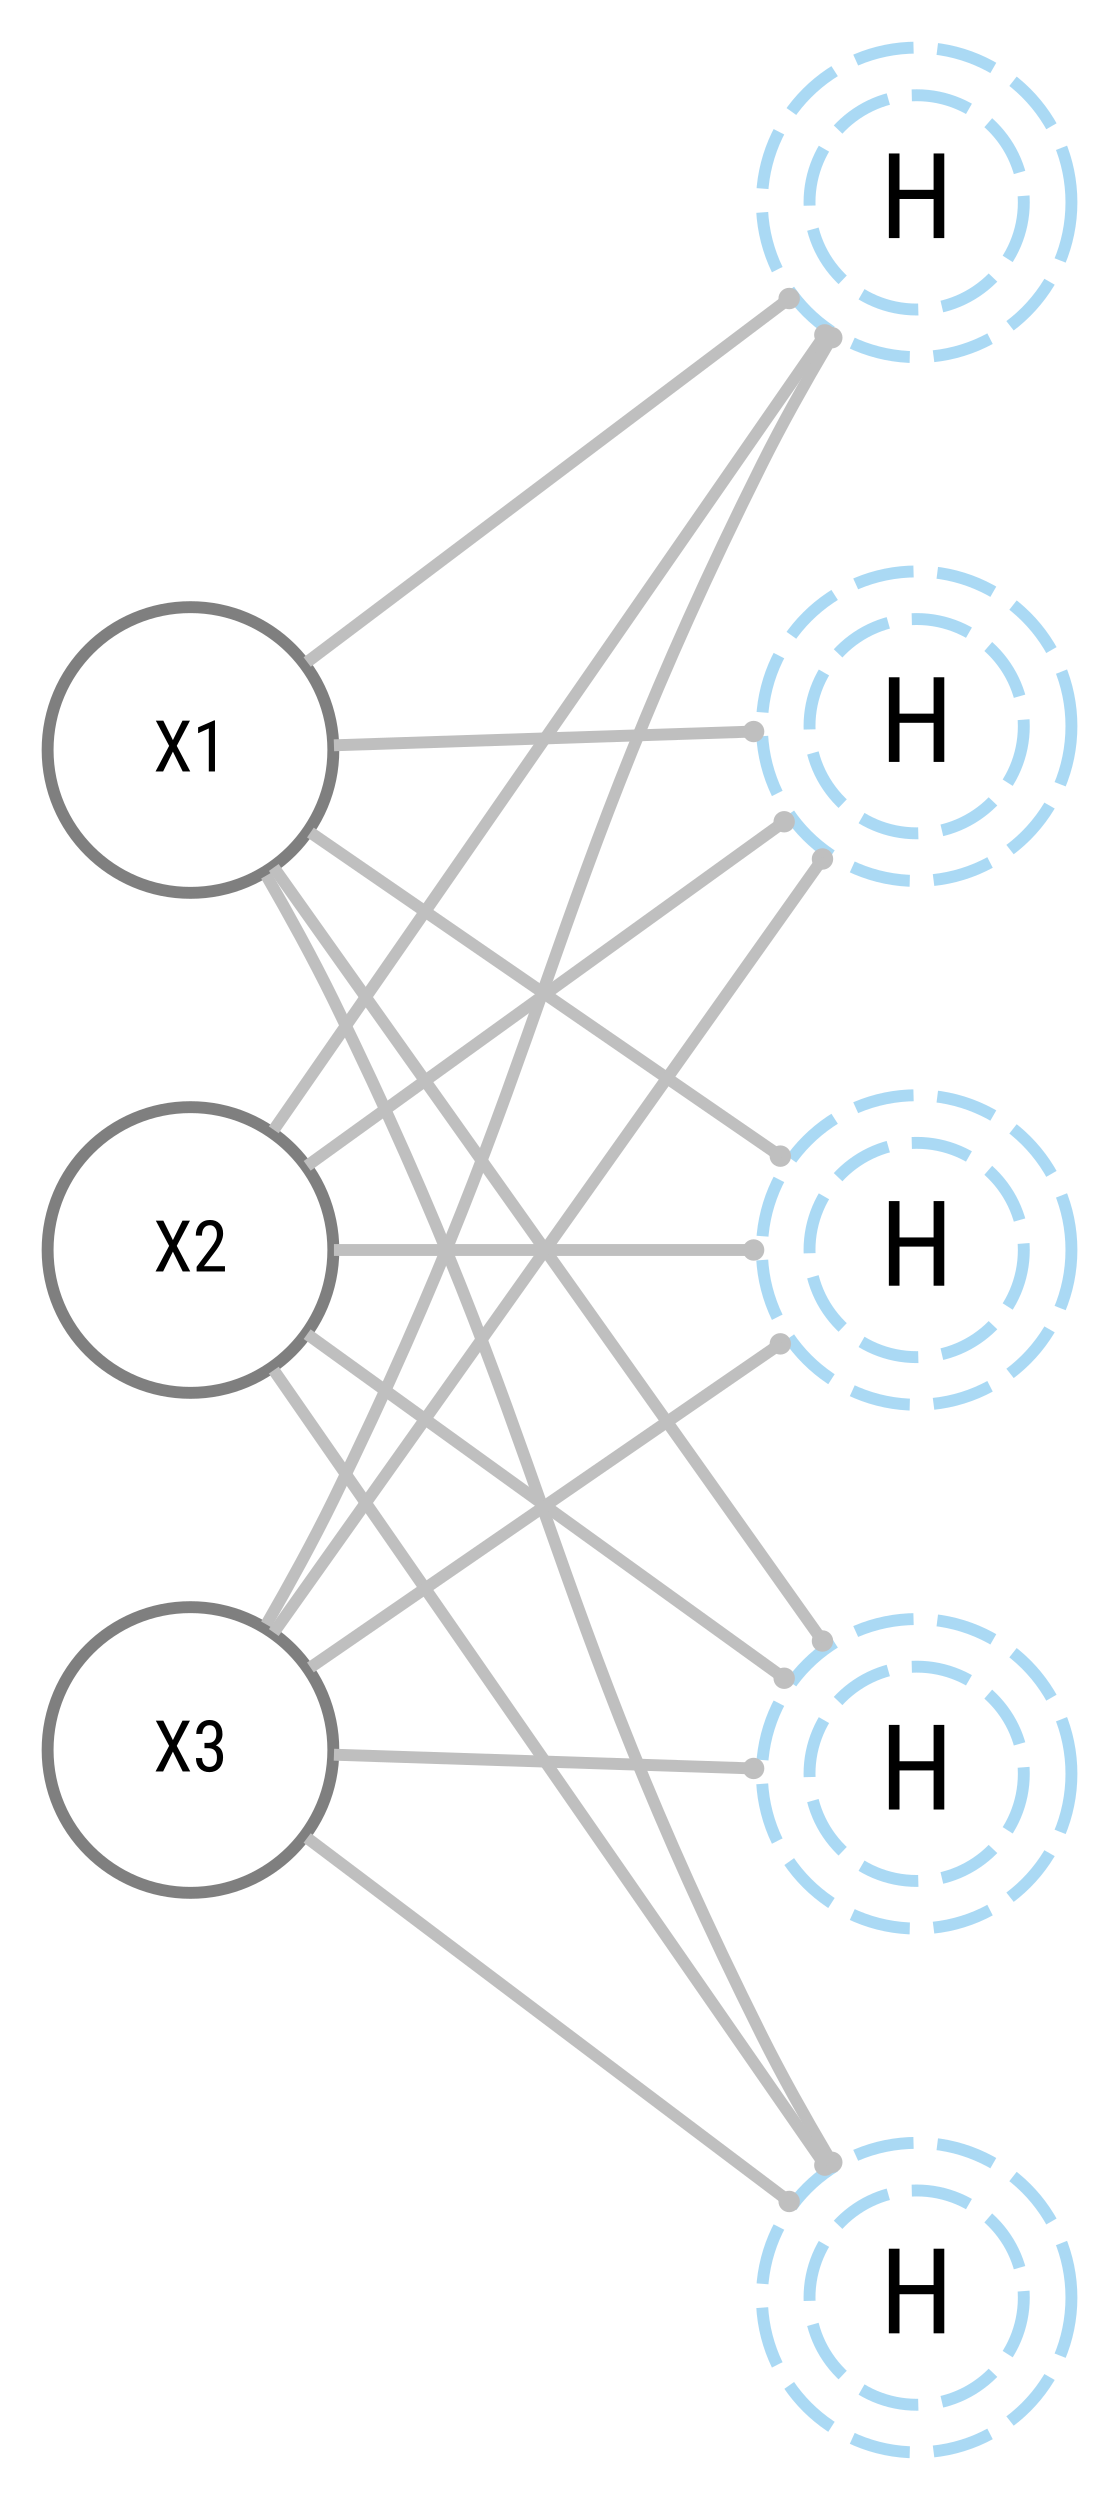
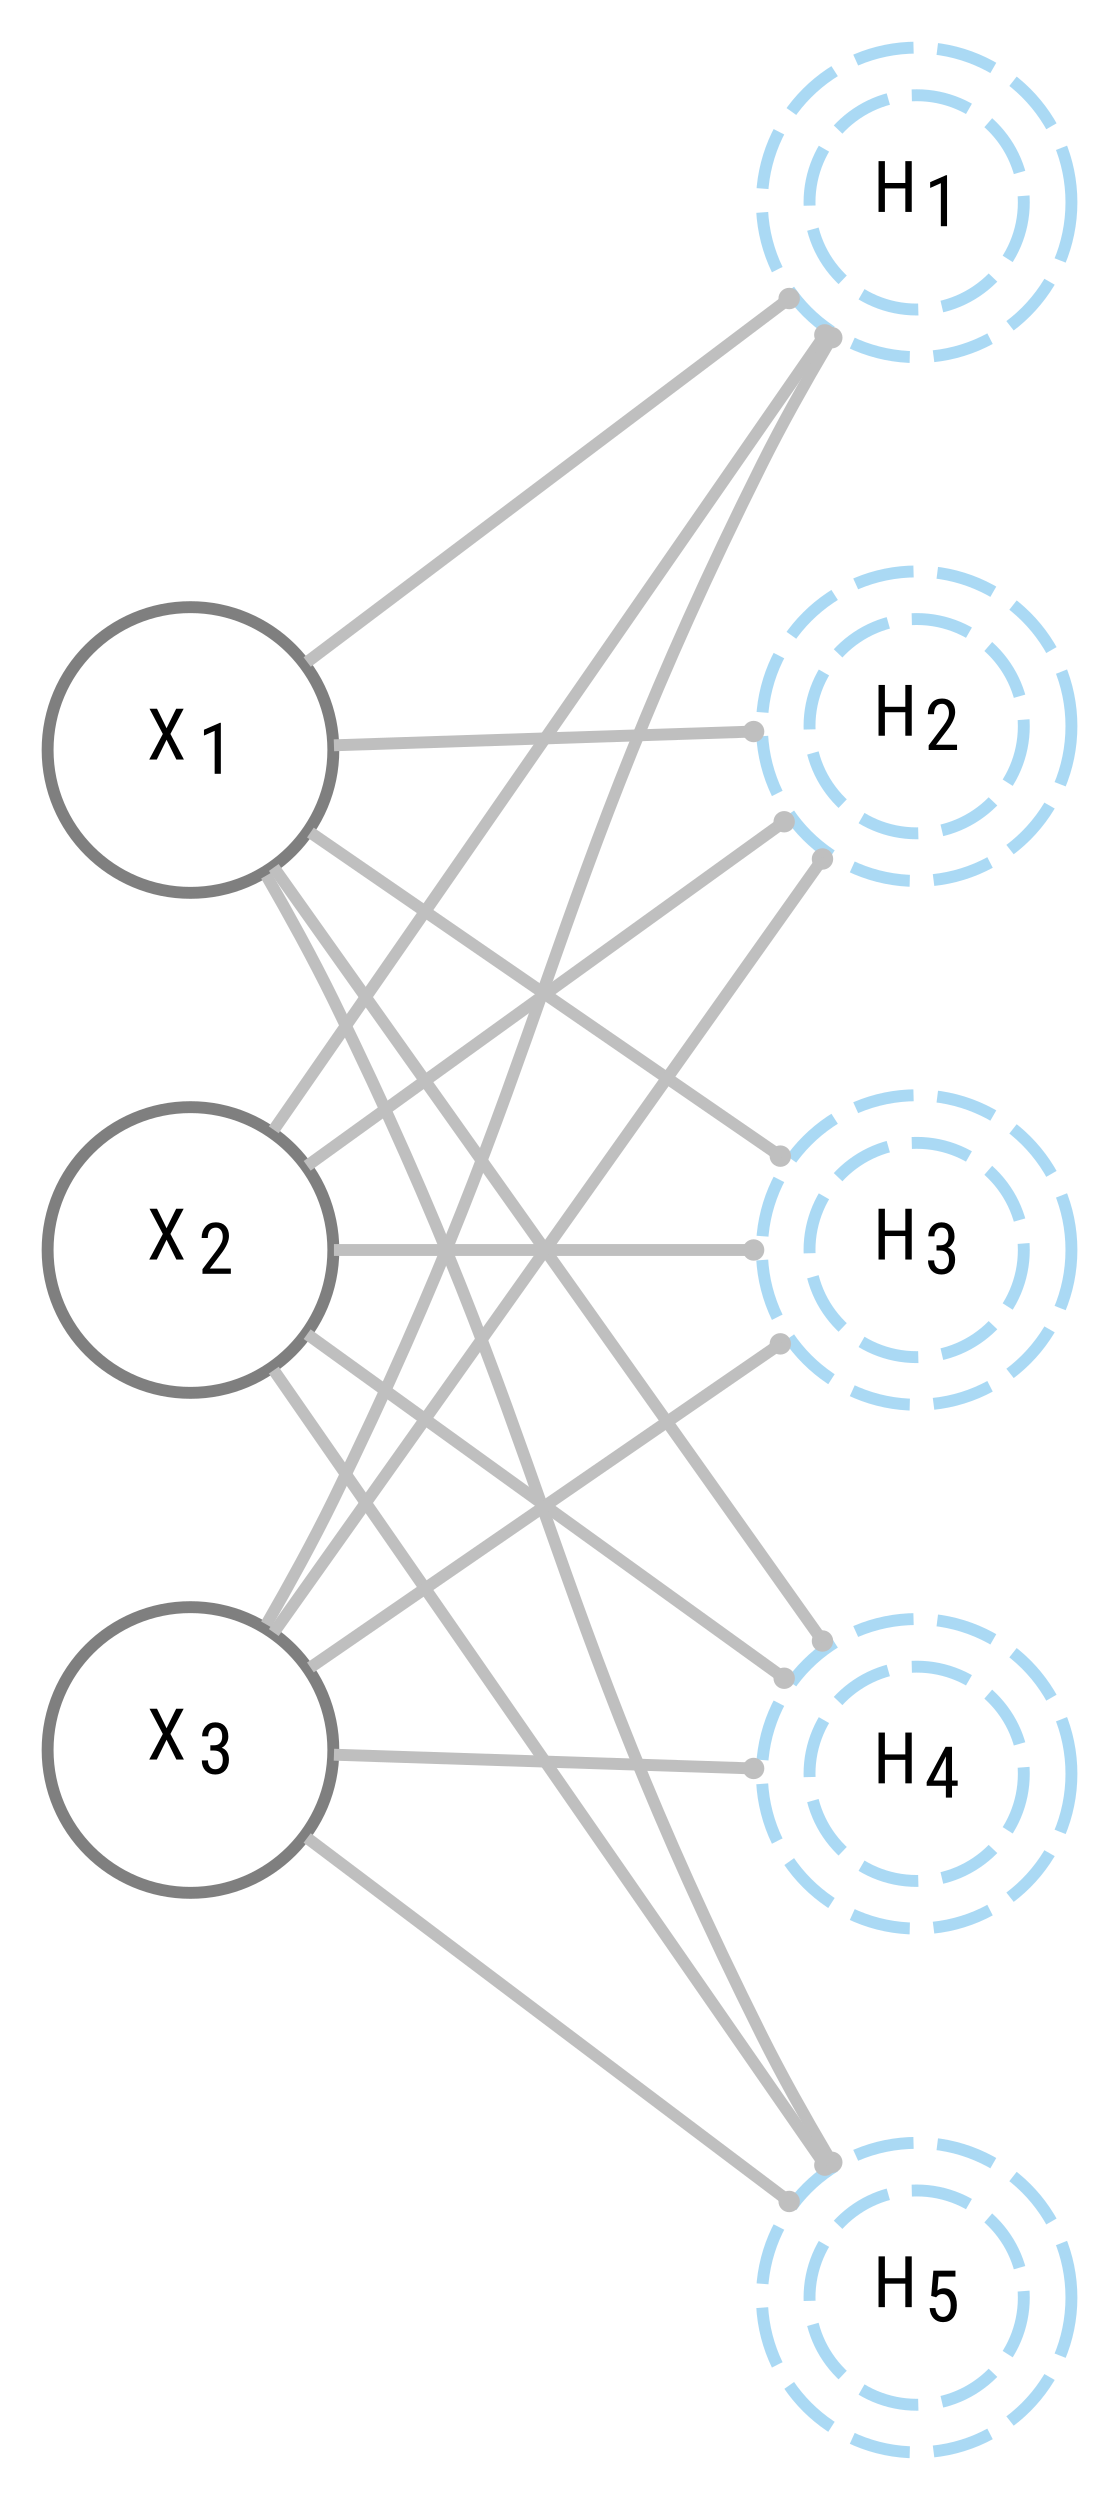
<svg xmlns="http://www.w3.org/2000/svg" width="94pt" height="210pt" viewBox="0 0 94 210" version="1.1">
-   <g id="surface555">
+   <g id="surface1">
    <path style="fill:none;stroke-width:1;stroke-linecap:butt;stroke-linejoin:miter;stroke:rgb(49.804%,49.804%,49.804%);stroke-opacity:1;stroke-miterlimit:4;" d="M 24 -143 C 24 -136.371 18.629 -131 12 -131 C 5.371 -131 0 -136.371 0 -143 C 0 -149.629 5.371 -155 12 -155 C 18.629 -155 24 -149.629 24 -143 Z M 24 -143 " transform="matrix(1,0,0,1,4,206)" />
-     <path style=" stroke:none;fill-rule:nonzero;fill:rgb(0%,0%,0%);fill-opacity:1;" d="M 14.523 62.168 L 15.328 60.535 L 15.957 60.535 L 14.848 62.652 L 15.98 64.801 L 15.344 64.801 L 14.523 63.137 L 13.703 64.801 L 13.066 64.801 L 14.207 62.652 L 13.09 60.535 L 13.719 60.535 Z M 18.059 64.801 L 17.539 64.801 L 17.539 61.188 L 16.641 61.59 L 16.641 61.098 L 17.977 60.516 L 18.059 60.516 Z M 12.867 59.234 " />
+     <path style=" stroke:none;fill-rule:nonzero;fill:rgb(0%,0%,0%);fill-opacity:1;" d="M 13.992 61.168 L 14.797 59.535 L 15.426 59.535 L 14.316 61.652 L 15.449 63.801 L 14.812 63.801 L 13.992 62.137 L 13.172 63.801 L 12.535 63.801 L 13.676 61.652 L 12.559 59.535 L 13.188 59.535 Z M 12.336 58.234 " />
+     <path style=" stroke:none;fill-rule:nonzero;fill:rgb(0%,0%,0%);fill-opacity:1;" d="M 18.551 65 L 18.031 65 L 18.031 61.387 L 17.133 61.789 L 17.133 61.297 L 18.469 60.715 L 18.551 60.715 Z M 16.664 59.434 " />
    <path style="fill:none;stroke-width:1;stroke-linecap:butt;stroke-linejoin:miter;stroke:rgb(33.725%,70.588%,91.373%);stroke-opacity:0.502;stroke-dasharray:5,2;stroke-miterlimit:4;" d="M 82 -145 C 82 -140.031 77.969 -136 73 -136 C 68.031 -136 64 -140.031 64 -145 C 64 -149.969 68.031 -154 73 -154 C 77.969 -154 82 -149.969 82 -145 Z M 82 -145 " transform="matrix(1,0,0,1,4,206)" />
    <path style="fill:none;stroke-width:1;stroke-linecap:butt;stroke-linejoin:miter;stroke:rgb(33.725%,70.588%,91.373%);stroke-opacity:0.502;stroke-dasharray:5,2;stroke-miterlimit:4;" d="M 86 -145 C 86 -137.82 80.18 -132 73 -132 C 65.82 -132 60 -137.82 60 -145 C 60 -152.18 65.82 -158 73 -158 C 80.18 -158 86 -152.18 86 -145 Z M 86 -145 " transform="matrix(1,0,0,1,4,206)" />
-     <path style=" stroke:none;fill-rule:nonzero;fill:rgb(0%,0%,0%);fill-opacity:1;" d="M 79.32 64 L 78.422 64 L 78.422 60.715 L 75.559 60.715 L 75.559 64 L 74.664 64 L 74.664 56.891 L 75.559 56.891 L 75.559 59.945 L 78.422 59.945 L 78.422 56.891 L 79.32 56.891 Z M 73.898 54.723 " />
+     <path style=" stroke:none;fill-rule:nonzero;fill:rgb(0%,0%,0%);fill-opacity:1;" d="M 76.586 61.801 L 76.047 61.801 L 76.047 59.828 L 74.332 59.828 L 74.332 61.801 L 73.797 61.801 L 73.797 57.535 L 74.332 57.535 L 74.332 59.371 L 76.047 59.371 L 76.047 57.535 L 76.586 57.535 Z M 73.336 56.234 " />
+     <path style=" stroke:none;fill-rule:nonzero;fill:rgb(0%,0%,0%);fill-opacity:1;" d="M 80.391 63 L 78.008 63 L 78.008 62.609 L 79.223 61 C 79.406 60.75 79.535 60.547 79.605 60.387 C 79.676 60.227 79.711 60.062 79.711 59.883 C 79.711 59.656 79.66 59.473 79.555 59.332 C 79.449 59.191 79.309 59.121 79.137 59.121 C 78.922 59.121 78.754 59.195 78.637 59.344 C 78.516 59.492 78.457 59.711 78.457 59.992 L 77.938 59.992 C 77.938 59.598 78.047 59.281 78.262 59.039 C 78.477 58.797 78.77 58.676 79.137 58.676 C 79.477 58.676 79.746 58.781 79.941 58.988 C 80.137 59.195 80.234 59.473 80.234 59.82 C 80.234 60.242 80.016 60.738 79.574 61.316 L 78.625 62.559 L 80.391 62.559 Z M 77.664 57.434 " />
    <path style="fill:none;stroke-width:1;stroke-linecap:butt;stroke-linejoin:miter;stroke:rgb(74.902%,74.902%,74.902%);stroke-opacity:1;stroke-miterlimit:4;" d="M 24.051 -143.395 C 34.008 -143.723 48.164 -144.188 58.695 -144.531 " transform="matrix(1,0,0,1,4,206)" />
    <path style="fill-rule:nonzero;fill:rgb(74.902%,74.902%,74.902%);fill-opacity:1;stroke-width:1;stroke-linecap:butt;stroke-linejoin:miter;stroke:rgb(74.902%,74.902%,74.902%);stroke-opacity:1;stroke-miterlimit:4;" d="M 59.703 -144.551 C 59.703 -144.328 59.523 -144.152 59.305 -144.152 C 59.082 -144.152 58.902 -144.328 58.902 -144.551 C 58.902 -144.773 59.082 -144.949 59.305 -144.949 C 59.523 -144.949 59.703 -144.773 59.703 -144.551 Z M 59.703 -144.551 " transform="matrix(1,0,0,1,4,206)" />
    <path style="fill:none;stroke-width:1;stroke-linecap:butt;stroke-linejoin:miter;stroke:rgb(33.725%,70.588%,91.373%);stroke-opacity:0.502;stroke-dasharray:5,2;stroke-miterlimit:4;" d="M 82 -101 C 82 -96.031 77.969 -92 73 -92 C 68.031 -92 64 -96.031 64 -101 C 64 -105.969 68.031 -110 73 -110 C 77.969 -110 82 -105.969 82 -101 Z M 82 -101 " transform="matrix(1,0,0,1,4,206)" />
    <path style="fill:none;stroke-width:1;stroke-linecap:butt;stroke-linejoin:miter;stroke:rgb(33.725%,70.588%,91.373%);stroke-opacity:0.502;stroke-dasharray:5,2;stroke-miterlimit:4;" d="M 86 -101 C 86 -93.82 80.18 -88 73 -88 C 65.82 -88 60 -93.82 60 -101 C 60 -108.18 65.82 -114 73 -114 C 80.18 -114 86 -108.18 86 -101 Z M 86 -101 " transform="matrix(1,0,0,1,4,206)" />
-     <path style=" stroke:none;fill-rule:nonzero;fill:rgb(0%,0%,0%);fill-opacity:1;" d="M 79.32 108 L 78.422 108 L 78.422 104.715 L 75.559 104.715 L 75.559 108 L 74.664 108 L 74.664 100.891 L 75.559 100.891 L 75.559 103.945 L 78.422 103.945 L 78.422 100.891 L 79.32 100.891 Z M 73.898 98.723 " />
+     <path style=" stroke:none;fill-rule:nonzero;fill:rgb(0%,0%,0%);fill-opacity:1;" d="M 76.586 105.801 L 76.047 105.801 L 76.047 103.828 L 74.332 103.828 L 74.332 105.801 L 73.797 105.801 L 73.797 101.535 L 74.332 101.535 L 74.332 103.371 L 76.047 103.371 L 76.047 101.535 L 76.586 101.535 Z M 73.336 100.234 " />
+     <path style=" stroke:none;fill-rule:nonzero;fill:rgb(0%,0%,0%);fill-opacity:1;" d="M 78.668 104.602 L 79 104.602 C 79.211 104.602 79.375 104.539 79.492 104.406 C 79.609 104.277 79.664 104.098 79.664 103.871 C 79.664 103.371 79.473 103.121 79.086 103.121 C 78.898 103.121 78.754 103.188 78.648 103.324 C 78.543 103.457 78.492 103.633 78.492 103.852 L 77.977 103.852 C 77.977 103.512 78.078 103.23 78.285 103.008 C 78.492 102.785 78.762 102.676 79.086 102.676 C 79.422 102.676 79.688 102.781 79.883 102.992 C 80.082 103.203 80.18 103.5 80.18 103.883 C 80.18 104.078 80.129 104.266 80.027 104.434 C 79.926 104.605 79.789 104.73 79.625 104.812 C 80.027 104.961 80.23 105.293 80.23 105.812 C 80.23 106.191 80.125 106.496 79.914 106.719 C 79.703 106.945 79.422 107.059 79.082 107.059 C 78.742 107.059 78.473 106.953 78.262 106.738 C 78.055 106.523 77.953 106.234 77.953 105.875 L 78.469 105.875 C 78.469 106.102 78.523 106.281 78.633 106.414 C 78.742 106.547 78.891 106.617 79.082 106.617 C 79.273 106.617 79.43 106.551 79.543 106.422 C 79.656 106.289 79.715 106.09 79.715 105.82 C 79.715 105.305 79.469 105.047 78.98 105.047 L 78.668 105.047 Z M 77.664 101.434 " />
    <path style="fill:none;stroke-width:1;stroke-linecap:butt;stroke-linejoin:miter;stroke:rgb(74.902%,74.902%,74.902%);stroke-opacity:1;stroke-miterlimit:4;" d="M 22.074 -136.066 C 32.781 -128.691 49.703 -117.039 61.07 -109.215 " transform="matrix(1,0,0,1,4,206)" />
    <path style="fill-rule:nonzero;fill:rgb(74.902%,74.902%,74.902%);fill-opacity:1;stroke-width:1;stroke-linecap:butt;stroke-linejoin:miter;stroke:rgb(74.902%,74.902%,74.902%);stroke-opacity:1;stroke-miterlimit:4;" d="M 61.949 -108.883 C 61.949 -108.664 61.77 -108.484 61.547 -108.484 C 61.328 -108.484 61.148 -108.664 61.148 -108.883 C 61.148 -109.105 61.328 -109.285 61.547 -109.285 C 61.77 -109.285 61.949 -109.105 61.949 -108.883 Z M 61.949 -108.883 " transform="matrix(1,0,0,1,4,206)" />
    <path style="fill:none;stroke-width:1;stroke-linecap:butt;stroke-linejoin:miter;stroke:rgb(33.725%,70.588%,91.373%);stroke-opacity:0.502;stroke-dasharray:5,2;stroke-miterlimit:4;" d="M 82 -57 C 82 -52.031 77.969 -48 73 -48 C 68.031 -48 64 -52.031 64 -57 C 64 -61.969 68.031 -66 73 -66 C 77.969 -66 82 -61.969 82 -57 Z M 82 -57 " transform="matrix(1,0,0,1,4,206)" />
    <path style="fill:none;stroke-width:1;stroke-linecap:butt;stroke-linejoin:miter;stroke:rgb(33.725%,70.588%,91.373%);stroke-opacity:0.502;stroke-dasharray:5,2;stroke-miterlimit:4;" d="M 86 -57 C 86 -49.82 80.18 -44 73 -44 C 65.82 -44 60 -49.82 60 -57 C 60 -64.18 65.82 -70 73 -70 C 80.18 -70 86 -64.18 86 -57 Z M 86 -57 " transform="matrix(1,0,0,1,4,206)" />
-     <path style=" stroke:none;fill-rule:nonzero;fill:rgb(0%,0%,0%);fill-opacity:1;" d="M 79.32 152 L 78.422 152 L 78.422 148.715 L 75.559 148.715 L 75.559 152 L 74.664 152 L 74.664 144.891 L 75.559 144.891 L 75.559 147.945 L 78.422 147.945 L 78.422 144.891 L 79.32 144.891 Z M 73.898 142.723 " />
+     <path style=" stroke:none;fill-rule:nonzero;fill:rgb(0%,0%,0%);fill-opacity:1;" d="M 76.586 149.801 L 76.047 149.801 L 76.047 147.828 L 74.332 147.828 L 74.332 149.801 L 73.797 149.801 L 73.797 145.535 L 74.332 145.535 L 74.332 147.371 L 76.047 147.371 L 76.047 145.535 L 76.586 145.535 Z M 73.336 144.234 " />
+     <path style=" stroke:none;fill-rule:nonzero;fill:rgb(0%,0%,0%);fill-opacity:1;" d="M 79.969 149.566 L 80.445 149.566 L 80.445 150.008 L 79.969 150.008 L 79.969 151 L 79.453 151 L 79.453 150.008 L 77.84 150.008 L 77.84 149.691 L 79.426 146.734 L 79.969 146.734 Z M 78.414 149.566 L 79.453 149.566 L 79.453 147.539 Z M 77.664 145.434 " />
    <path style="fill:none;stroke-width:1;stroke-linecap:butt;stroke-linejoin:miter;stroke:rgb(74.902%,74.902%,74.902%);stroke-opacity:1;stroke-miterlimit:4;" d="M 18.996 -133.133 C 30.332 -117.152 52.66 -85.672 64.754 -68.629 " transform="matrix(1,0,0,1,4,206)" />
    <path style="fill-rule:nonzero;fill:rgb(74.902%,74.902%,74.902%);fill-opacity:1;stroke-width:1;stroke-linecap:butt;stroke-linejoin:miter;stroke:rgb(74.902%,74.902%,74.902%);stroke-opacity:1;stroke-miterlimit:4;" d="M 65.488 -68.152 C 65.488 -67.934 65.309 -67.754 65.09 -67.754 C 64.867 -67.754 64.688 -67.934 64.688 -68.152 C 64.688 -68.375 64.867 -68.555 65.09 -68.555 C 65.309 -68.555 65.488 -68.375 65.488 -68.152 Z M 65.488 -68.152 " transform="matrix(1,0,0,1,4,206)" />
    <path style="fill:none;stroke-width:1;stroke-linecap:butt;stroke-linejoin:miter;stroke:rgb(33.725%,70.588%,91.373%);stroke-opacity:0.502;stroke-dasharray:5,2;stroke-miterlimit:4;" d="M 82 -13 C 82 -8.031 77.969 -4 73 -4 C 68.031 -4 64 -8.031 64 -13 C 64 -17.969 68.031 -22 73 -22 C 77.969 -22 82 -17.969 82 -13 Z M 82 -13 " transform="matrix(1,0,0,1,4,206)" />
    <path style="fill:none;stroke-width:1;stroke-linecap:butt;stroke-linejoin:miter;stroke:rgb(33.725%,70.588%,91.373%);stroke-opacity:0.502;stroke-dasharray:5,2;stroke-miterlimit:4;" d="M 86 -13 C 86 -5.82 80.18 0 73 0 C 65.82 0 60 -5.82 60 -13 C 60 -20.18 65.82 -26 73 -26 C 80.18 -26 86 -20.18 86 -13 Z M 86 -13 " transform="matrix(1,0,0,1,4,206)" />
-     <path style=" stroke:none;fill-rule:nonzero;fill:rgb(0%,0%,0%);fill-opacity:1;" d="M 79.32 196 L 78.422 196 L 78.422 192.715 L 75.559 192.715 L 75.559 196 L 74.664 196 L 74.664 188.891 L 75.559 188.891 L 75.559 191.945 L 78.422 191.945 L 78.422 188.891 L 79.32 188.891 Z M 73.898 186.723 " />
+     <path style=" stroke:none;fill-rule:nonzero;fill:rgb(0%,0%,0%);fill-opacity:1;" d="M 76.586 193.801 L 76.047 193.801 L 76.047 191.828 L 74.332 191.828 L 74.332 193.801 L 73.797 193.801 L 73.797 189.535 L 74.332 189.535 L 74.332 191.371 L 76.047 191.371 L 76.047 189.535 L 76.586 189.535 Z M 73.336 188.234 " />
+     <path style=" stroke:none;fill-rule:nonzero;fill:rgb(0%,0%,0%);fill-opacity:1;" d="M 78.219 192.859 L 78.402 190.734 L 80.258 190.734 L 80.258 191.234 L 78.84 191.234 L 78.738 192.398 C 78.914 192.273 79.105 192.215 79.309 192.215 C 79.641 192.215 79.898 192.344 80.09 192.602 C 80.281 192.859 80.375 193.203 80.375 193.641 C 80.375 194.082 80.27 194.43 80.066 194.68 C 79.859 194.934 79.578 195.059 79.219 195.059 C 78.898 195.059 78.637 194.953 78.434 194.746 C 78.234 194.535 78.117 194.246 78.09 193.879 L 78.574 193.879 C 78.605 194.121 78.676 194.305 78.785 194.43 C 78.895 194.555 79.039 194.617 79.219 194.617 C 79.418 194.617 79.574 194.527 79.688 194.355 C 79.801 194.18 79.859 193.945 79.859 193.648 C 79.859 193.367 79.797 193.141 79.676 192.965 C 79.555 192.789 79.391 192.699 79.18 192.699 C 79.008 192.699 78.871 192.746 78.77 192.836 L 78.633 192.973 Z M 77.664 189.434 " />
    <path style="fill:none;stroke-width:1;stroke-linecap:butt;stroke-linejoin:miter;stroke:rgb(74.902%,74.902%,74.902%);stroke-opacity:1;stroke-miterlimit:4;" d="M 18.371 -132.457 C 20.273 -129.156 22.301 -125.469 24 -122 C 42.418 -84.426 41.309 -72.441 60 -35 C 61.652 -31.691 63.605 -28.203 65.492 -25.004 " transform="matrix(1,0,0,1,4,206)" />
    <path style="fill-rule:nonzero;fill:rgb(74.902%,74.902%,74.902%);fill-opacity:1;stroke-width:1;stroke-linecap:butt;stroke-linejoin:miter;stroke:rgb(74.902%,74.902%,74.902%);stroke-opacity:1;stroke-miterlimit:4;" d="M 66.27 -24.367 C 66.27 -24.145 66.09 -23.965 65.871 -23.965 C 65.648 -23.965 65.469 -24.145 65.469 -24.367 C 65.469 -24.586 65.648 -24.766 65.871 -24.766 C 66.09 -24.766 66.27 -24.586 66.27 -24.367 Z M 66.27 -24.367 " transform="matrix(1,0,0,1,4,206)" />
    <path style="fill:none;stroke-width:1;stroke-linecap:butt;stroke-linejoin:miter;stroke:rgb(33.725%,70.588%,91.373%);stroke-opacity:0.502;stroke-dasharray:5,2;stroke-miterlimit:4;" d="M 82 -189 C 82 -184.031 77.969 -180 73 -180 C 68.031 -180 64 -184.031 64 -189 C 64 -193.969 68.031 -198 73 -198 C 77.969 -198 82 -193.969 82 -189 Z M 82 -189 " transform="matrix(1,0,0,1,4,206)" />
    <path style="fill:none;stroke-width:1;stroke-linecap:butt;stroke-linejoin:miter;stroke:rgb(33.725%,70.588%,91.373%);stroke-opacity:0.502;stroke-dasharray:5,2;stroke-miterlimit:4;" d="M 86 -189 C 86 -181.82 80.18 -176 73 -176 C 65.82 -176 60 -181.82 60 -189 C 60 -196.18 65.82 -202 73 -202 C 80.18 -202 86 -196.18 86 -189 Z M 86 -189 " transform="matrix(1,0,0,1,4,206)" />
-     <path style=" stroke:none;fill-rule:nonzero;fill:rgb(0%,0%,0%);fill-opacity:1;" d="M 79.32 20 L 78.422 20 L 78.422 16.715 L 75.559 16.715 L 75.559 20 L 74.664 20 L 74.664 12.891 L 75.559 12.891 L 75.559 15.945 L 78.422 15.945 L 78.422 12.891 L 79.32 12.891 Z M 73.898 10.723 " />
+     <path style=" stroke:none;fill-rule:nonzero;fill:rgb(0%,0%,0%);fill-opacity:1;" d="M 76.586 17.801 L 76.047 17.801 L 76.047 15.828 L 74.332 15.828 L 74.332 17.801 L 73.797 17.801 L 73.797 13.535 L 74.332 13.535 L 74.332 15.371 L 76.047 15.371 L 76.047 13.535 L 76.586 13.535 Z M 73.336 12.234 " />
+     <path style=" stroke:none;fill-rule:nonzero;fill:rgb(0%,0%,0%);fill-opacity:1;" d="M 79.551 19 L 79.031 19 L 79.031 15.387 L 78.133 15.789 L 78.133 15.297 L 79.469 14.715 L 79.551 14.715 Z M 77.664 13.434 " />
    <path style="fill:none;stroke-width:1;stroke-linecap:butt;stroke-linejoin:miter;stroke:rgb(74.902%,74.902%,74.902%);stroke-opacity:1;stroke-miterlimit:4;" d="M 21.801 -150.391 C 32.719 -158.625 50.34 -171.914 61.797 -180.551 " transform="matrix(1,0,0,1,4,206)" />
    <path style="fill-rule:nonzero;fill:rgb(74.902%,74.902%,74.902%);fill-opacity:1;stroke-width:1;stroke-linecap:butt;stroke-linejoin:miter;stroke:rgb(74.902%,74.902%,74.902%);stroke-opacity:1;stroke-miterlimit:4;" d="M 62.691 -180.926 C 62.691 -180.703 62.512 -180.523 62.293 -180.523 C 62.07 -180.523 61.891 -180.703 61.891 -180.926 C 61.891 -181.145 62.07 -181.324 62.293 -181.324 C 62.512 -181.324 62.691 -181.145 62.691 -180.926 Z M 62.691 -180.926 " transform="matrix(1,0,0,1,4,206)" />
    <path style="fill:none;stroke-width:1;stroke-linecap:butt;stroke-linejoin:miter;stroke:rgb(49.804%,49.804%,49.804%);stroke-opacity:1;stroke-miterlimit:4;" d="M 24 -101 C 24 -94.371 18.629 -89 12 -89 C 5.371 -89 0 -94.371 0 -101 C 0 -107.629 5.371 -113 12 -113 C 18.629 -113 24 -107.629 24 -101 Z M 24 -101 " transform="matrix(1,0,0,1,4,206)" />
-     <path style=" stroke:none;fill-rule:nonzero;fill:rgb(0%,0%,0%);fill-opacity:1;" d="M 14.523 104.168 L 15.328 102.535 L 15.957 102.535 L 14.848 104.652 L 15.98 106.801 L 15.344 106.801 L 14.523 105.137 L 13.703 106.801 L 13.066 106.801 L 14.207 104.652 L 13.09 102.535 L 13.719 102.535 Z M 18.898 106.801 L 16.516 106.801 L 16.516 106.41 L 17.73 104.801 C 17.914 104.551 18.043 104.348 18.113 104.188 C 18.184 104.027 18.219 103.863 18.219 103.684 C 18.219 103.457 18.168 103.273 18.062 103.133 C 17.957 102.992 17.816 102.922 17.645 102.922 C 17.43 102.922 17.262 102.996 17.145 103.145 C 17.023 103.293 16.965 103.512 16.965 103.793 L 16.445 103.793 C 16.445 103.398 16.555 103.082 16.77 102.84 C 16.984 102.598 17.277 102.477 17.645 102.477 C 17.984 102.477 18.254 102.582 18.449 102.789 C 18.645 102.996 18.742 103.273 18.742 103.621 C 18.742 104.043 18.523 104.539 18.082 105.117 L 17.133 106.359 L 18.898 106.359 Z M 12.867 101.234 " />
+     <path style=" stroke:none;fill-rule:nonzero;fill:rgb(0%,0%,0%);fill-opacity:1;" d="M 13.992 103.168 L 14.797 101.535 L 15.426 101.535 L 14.316 103.652 L 15.449 105.801 L 14.812 105.801 L 13.992 104.137 L 13.172 105.801 L 12.535 105.801 L 13.676 103.652 L 12.559 101.535 L 13.188 101.535 Z M 12.336 100.234 " />
+     <path style=" stroke:none;fill-rule:nonzero;fill:rgb(0%,0%,0%);fill-opacity:1;" d="M 19.391 107 L 17.008 107 L 17.008 106.609 L 18.223 105 C 18.406 104.75 18.535 104.547 18.605 104.387 C 18.676 104.227 18.711 104.062 18.711 103.883 C 18.711 103.656 18.66 103.473 18.555 103.332 C 18.449 103.191 18.309 103.121 18.137 103.121 C 17.922 103.121 17.754 103.195 17.637 103.344 C 17.516 103.492 17.457 103.711 17.457 103.992 L 16.938 103.992 C 16.938 103.598 17.047 103.281 17.262 103.039 C 17.477 102.797 17.77 102.676 18.137 102.676 C 18.477 102.676 18.746 102.781 18.941 102.988 C 19.137 103.195 19.234 103.473 19.234 103.82 C 19.234 104.242 19.016 104.738 18.574 105.316 L 17.625 106.559 L 19.391 106.559 Z M 16.664 101.434 " />
    <path style="fill:none;stroke-width:1;stroke-linecap:butt;stroke-linejoin:miter;stroke:rgb(74.902%,74.902%,74.902%);stroke-opacity:1;stroke-miterlimit:4;" d="M 21.801 -108.07 C 32.59 -115.852 49.918 -128.352 61.379 -136.617 " transform="matrix(1,0,0,1,4,206)" />
    <path style="fill-rule:nonzero;fill:rgb(74.902%,74.902%,74.902%);fill-opacity:1;stroke-width:1;stroke-linecap:butt;stroke-linejoin:miter;stroke:rgb(74.902%,74.902%,74.902%);stroke-opacity:1;stroke-miterlimit:4;" d="M 62.27 -136.973 C 62.27 -136.75 62.094 -136.574 61.871 -136.574 C 61.648 -136.574 61.473 -136.75 61.473 -136.973 C 61.473 -137.195 61.648 -137.371 61.871 -137.371 C 62.094 -137.371 62.27 -137.195 62.27 -136.973 Z M 62.27 -136.973 " transform="matrix(1,0,0,1,4,206)" />
    <path style="fill:none;stroke-width:1;stroke-linecap:butt;stroke-linejoin:miter;stroke:rgb(74.902%,74.902%,74.902%);stroke-opacity:1;stroke-miterlimit:4;" d="M 24.051 -101 C 34.008 -101 48.164 -101 58.695 -101 " transform="matrix(1,0,0,1,4,206)" />
    <path style="fill-rule:nonzero;fill:rgb(74.902%,74.902%,74.902%);fill-opacity:1;stroke-width:1;stroke-linecap:butt;stroke-linejoin:miter;stroke:rgb(74.902%,74.902%,74.902%);stroke-opacity:1;stroke-miterlimit:4;" d="M 59.703 -101 C 59.703 -100.777 59.523 -100.602 59.305 -100.602 C 59.082 -100.602 58.902 -100.777 58.902 -101 C 58.902 -101.223 59.082 -101.398 59.305 -101.398 C 59.523 -101.398 59.703 -101.223 59.703 -101 Z M 59.703 -101 " transform="matrix(1,0,0,1,4,206)" />
    <path style="fill:none;stroke-width:1;stroke-linecap:butt;stroke-linejoin:miter;stroke:rgb(74.902%,74.902%,74.902%);stroke-opacity:1;stroke-miterlimit:4;" d="M 21.801 -93.93 C 32.59 -86.148 49.918 -73.648 61.379 -65.383 " transform="matrix(1,0,0,1,4,206)" />
    <path style="fill-rule:nonzero;fill:rgb(74.902%,74.902%,74.902%);fill-opacity:1;stroke-width:1;stroke-linecap:butt;stroke-linejoin:miter;stroke:rgb(74.902%,74.902%,74.902%);stroke-opacity:1;stroke-miterlimit:4;" d="M 62.27 -65.027 C 62.27 -64.805 62.094 -64.629 61.871 -64.629 C 61.648 -64.629 61.473 -64.805 61.473 -65.027 C 61.473 -65.25 61.648 -65.426 61.871 -65.426 C 62.094 -65.426 62.27 -65.25 62.27 -65.027 Z M 62.27 -65.027 " transform="matrix(1,0,0,1,4,206)" />
    <path style="fill:none;stroke-width:1;stroke-linecap:butt;stroke-linejoin:miter;stroke:rgb(74.902%,74.902%,74.902%);stroke-opacity:1;stroke-miterlimit:4;" d="M 18.996 -90.906 C 30.395 -74.461 52.906 -41.988 64.949 -24.613 " transform="matrix(1,0,0,1,4,206)" />
    <path style="fill-rule:nonzero;fill:rgb(74.902%,74.902%,74.902%);fill-opacity:1;stroke-width:1;stroke-linecap:butt;stroke-linejoin:miter;stroke:rgb(74.902%,74.902%,74.902%);stroke-opacity:1;stroke-miterlimit:4;" d="M 65.688 -24.129 C 65.688 -23.906 65.508 -23.727 65.285 -23.727 C 65.066 -23.727 64.887 -23.906 64.887 -24.129 C 64.887 -24.348 65.066 -24.527 65.285 -24.527 C 65.508 -24.527 65.688 -24.348 65.688 -24.129 Z M 65.688 -24.129 " transform="matrix(1,0,0,1,4,206)" />
    <path style="fill:none;stroke-width:1;stroke-linecap:butt;stroke-linejoin:miter;stroke:rgb(74.902%,74.902%,74.902%);stroke-opacity:1;stroke-miterlimit:4;" d="M 18.996 -111.094 C 30.395 -127.539 52.906 -160.012 64.949 -177.387 " transform="matrix(1,0,0,1,4,206)" />
    <path style="fill-rule:nonzero;fill:rgb(74.902%,74.902%,74.902%);fill-opacity:1;stroke-width:1;stroke-linecap:butt;stroke-linejoin:miter;stroke:rgb(74.902%,74.902%,74.902%);stroke-opacity:1;stroke-miterlimit:4;" d="M 65.688 -177.871 C 65.688 -177.652 65.508 -177.473 65.285 -177.473 C 65.066 -177.473 64.887 -177.652 64.887 -177.871 C 64.887 -178.094 65.066 -178.273 65.285 -178.273 C 65.508 -178.273 65.688 -178.094 65.688 -177.871 Z M 65.688 -177.871 " transform="matrix(1,0,0,1,4,206)" />
    <path style="fill:none;stroke-width:1;stroke-linecap:butt;stroke-linejoin:miter;stroke:rgb(49.804%,49.804%,49.804%);stroke-opacity:1;stroke-miterlimit:4;" d="M 24 -59 C 24 -52.371 18.629 -47 12 -47 C 5.371 -47 0 -52.371 0 -59 C 0 -65.629 5.371 -71 12 -71 C 18.629 -71 24 -65.629 24 -59 Z M 24 -59 " transform="matrix(1,0,0,1,4,206)" />
-     <path style=" stroke:none;fill-rule:nonzero;fill:rgb(0%,0%,0%);fill-opacity:1;" d="M 14.523 146.168 L 15.328 144.535 L 15.957 144.535 L 14.848 146.652 L 15.98 148.801 L 15.344 148.801 L 14.523 147.137 L 13.703 148.801 L 13.066 148.801 L 14.207 146.652 L 13.09 144.535 L 13.719 144.535 Z M 17.176 146.402 L 17.508 146.402 C 17.719 146.402 17.883 146.34 18 146.207 C 18.117 146.078 18.172 145.898 18.172 145.672 C 18.172 145.172 17.98 144.922 17.594 144.922 C 17.406 144.922 17.262 144.988 17.156 145.125 C 17.051 145.258 17 145.434 17 145.652 L 16.484 145.652 C 16.484 145.312 16.586 145.031 16.793 144.809 C 17 144.586 17.27 144.477 17.594 144.477 C 17.93 144.477 18.195 144.582 18.391 144.793 C 18.59 145.004 18.688 145.301 18.688 145.684 C 18.688 145.879 18.637 146.066 18.535 146.234 C 18.434 146.406 18.297 146.531 18.133 146.613 C 18.535 146.762 18.738 147.094 18.738 147.613 C 18.738 147.992 18.633 148.297 18.422 148.52 C 18.211 148.746 17.93 148.859 17.59 148.859 C 17.25 148.859 16.98 148.754 16.77 148.539 C 16.562 148.324 16.461 148.035 16.461 147.676 L 16.977 147.676 C 16.977 147.902 17.031 148.082 17.141 148.215 C 17.25 148.348 17.398 148.418 17.59 148.418 C 17.781 148.418 17.938 148.352 18.051 148.223 C 18.164 148.09 18.223 147.891 18.223 147.621 C 18.223 147.105 17.977 146.848 17.488 146.848 L 17.176 146.848 Z M 12.867 143.234 " />
+     <path style=" stroke:none;fill-rule:nonzero;fill:rgb(0%,0%,0%);fill-opacity:1;" d="M 13.992 145.168 L 14.797 143.535 L 15.426 143.535 L 14.316 145.652 L 15.449 147.801 L 14.812 147.801 L 13.992 146.137 L 13.172 147.801 L 12.535 147.801 L 13.676 145.652 L 12.559 143.535 L 13.188 143.535 Z M 12.336 142.234 " />
+     <path style=" stroke:none;fill-rule:nonzero;fill:rgb(0%,0%,0%);fill-opacity:1;" d="M 17.668 146.602 L 18 146.602 C 18.211 146.602 18.375 146.539 18.492 146.406 C 18.609 146.277 18.664 146.098 18.664 145.871 C 18.664 145.371 18.473 145.121 18.086 145.121 C 17.898 145.121 17.754 145.188 17.648 145.324 C 17.543 145.457 17.492 145.633 17.492 145.852 L 16.977 145.852 C 16.977 145.512 17.078 145.23 17.285 145.008 C 17.492 144.785 17.762 144.676 18.086 144.676 C 18.422 144.676 18.688 144.781 18.883 144.992 C 19.082 145.203 19.18 145.5 19.18 145.883 C 19.18 146.078 19.129 146.266 19.027 146.434 C 18.926 146.605 18.789 146.73 18.625 146.812 C 19.027 146.961 19.23 147.293 19.23 147.812 C 19.23 148.191 19.125 148.496 18.914 148.719 C 18.703 148.945 18.422 149.059 18.082 149.059 C 17.742 149.059 17.473 148.953 17.262 148.738 C 17.055 148.523 16.953 148.234 16.953 147.875 L 17.469 147.875 C 17.469 148.102 17.523 148.281 17.633 148.414 C 17.742 148.547 17.891 148.617 18.082 148.617 C 18.273 148.617 18.43 148.551 18.543 148.422 C 18.656 148.289 18.715 148.09 18.715 147.82 C 18.715 147.305 18.469 147.047 17.98 147.047 L 17.668 147.047 Z M 16.664 143.434 " />
    <path style="fill:none;stroke-width:1;stroke-linecap:butt;stroke-linejoin:miter;stroke:rgb(74.902%,74.902%,74.902%);stroke-opacity:1;stroke-miterlimit:4;" d="M 18.996 -68.867 C 30.332 -84.848 52.66 -116.328 64.754 -133.371 " transform="matrix(1,0,0,1,4,206)" />
    <path style="fill-rule:nonzero;fill:rgb(74.902%,74.902%,74.902%);fill-opacity:1;stroke-width:1;stroke-linecap:butt;stroke-linejoin:miter;stroke:rgb(74.902%,74.902%,74.902%);stroke-opacity:1;stroke-miterlimit:4;" d="M 65.488 -133.848 C 65.488 -133.625 65.309 -133.445 65.09 -133.445 C 64.867 -133.445 64.688 -133.625 64.688 -133.848 C 64.688 -134.066 64.867 -134.246 65.09 -134.246 C 65.309 -134.246 65.488 -134.066 65.488 -133.848 Z M 65.488 -133.848 " transform="matrix(1,0,0,1,4,206)" />
    <path style="fill:none;stroke-width:1;stroke-linecap:butt;stroke-linejoin:miter;stroke:rgb(74.902%,74.902%,74.902%);stroke-opacity:1;stroke-miterlimit:4;" d="M 22.074 -65.934 C 32.781 -73.309 49.703 -84.961 61.07 -92.785 " transform="matrix(1,0,0,1,4,206)" />
    <path style="fill-rule:nonzero;fill:rgb(74.902%,74.902%,74.902%);fill-opacity:1;stroke-width:1;stroke-linecap:butt;stroke-linejoin:miter;stroke:rgb(74.902%,74.902%,74.902%);stroke-opacity:1;stroke-miterlimit:4;" d="M 61.949 -93.117 C 61.949 -92.895 61.77 -92.715 61.547 -92.715 C 61.328 -92.715 61.148 -92.895 61.148 -93.117 C 61.148 -93.336 61.328 -93.516 61.547 -93.516 C 61.77 -93.516 61.949 -93.336 61.949 -93.117 Z M 61.949 -93.117 " transform="matrix(1,0,0,1,4,206)" />
    <path style="fill:none;stroke-width:1;stroke-linecap:butt;stroke-linejoin:miter;stroke:rgb(74.902%,74.902%,74.902%);stroke-opacity:1;stroke-miterlimit:4;" d="M 24.051 -58.605 C 34.008 -58.277 48.164 -57.812 58.695 -57.469 " transform="matrix(1,0,0,1,4,206)" />
    <path style="fill-rule:nonzero;fill:rgb(74.902%,74.902%,74.902%);fill-opacity:1;stroke-width:1;stroke-linecap:butt;stroke-linejoin:miter;stroke:rgb(74.902%,74.902%,74.902%);stroke-opacity:1;stroke-miterlimit:4;" d="M 59.703 -57.449 C 59.703 -57.227 59.523 -57.051 59.305 -57.051 C 59.082 -57.051 58.902 -57.227 58.902 -57.449 C 58.902 -57.672 59.082 -57.848 59.305 -57.848 C 59.523 -57.848 59.703 -57.672 59.703 -57.449 Z M 59.703 -57.449 " transform="matrix(1,0,0,1,4,206)" />
    <path style="fill:none;stroke-width:1;stroke-linecap:butt;stroke-linejoin:miter;stroke:rgb(74.902%,74.902%,74.902%);stroke-opacity:1;stroke-miterlimit:4;" d="M 21.801 -51.609 C 32.719 -43.375 50.34 -30.086 61.797 -21.449 " transform="matrix(1,0,0,1,4,206)" />
    <path style="fill-rule:nonzero;fill:rgb(74.902%,74.902%,74.902%);fill-opacity:1;stroke-width:1;stroke-linecap:butt;stroke-linejoin:miter;stroke:rgb(74.902%,74.902%,74.902%);stroke-opacity:1;stroke-miterlimit:4;" d="M 62.691 -21.074 C 62.691 -20.855 62.512 -20.676 62.293 -20.676 C 62.07 -20.676 61.891 -20.855 61.891 -21.074 C 61.891 -21.297 62.07 -21.477 62.293 -21.477 C 62.512 -21.477 62.691 -21.297 62.691 -21.074 Z M 62.691 -21.074 " transform="matrix(1,0,0,1,4,206)" />
    <path style="fill:none;stroke-width:1;stroke-linecap:butt;stroke-linejoin:miter;stroke:rgb(74.902%,74.902%,74.902%);stroke-opacity:1;stroke-miterlimit:4;" d="M 18.371 -69.543 C 20.273 -72.844 22.301 -76.531 24 -80 C 42.418 -117.574 41.309 -129.559 60 -167 C 61.652 -170.309 63.605 -173.797 65.492 -176.996 " transform="matrix(1,0,0,1,4,206)" />
    <path style="fill-rule:nonzero;fill:rgb(74.902%,74.902%,74.902%);fill-opacity:1;stroke-width:1;stroke-linecap:butt;stroke-linejoin:miter;stroke:rgb(74.902%,74.902%,74.902%);stroke-opacity:1;stroke-miterlimit:4;" d="M 66.27 -177.633 C 66.27 -177.414 66.09 -177.234 65.871 -177.234 C 65.648 -177.234 65.469 -177.414 65.469 -177.633 C 65.469 -177.855 65.648 -178.035 65.871 -178.035 C 66.09 -178.035 66.27 -177.855 66.27 -177.633 Z M 66.27 -177.633 " transform="matrix(1,0,0,1,4,206)" />
  </g>
</svg>
